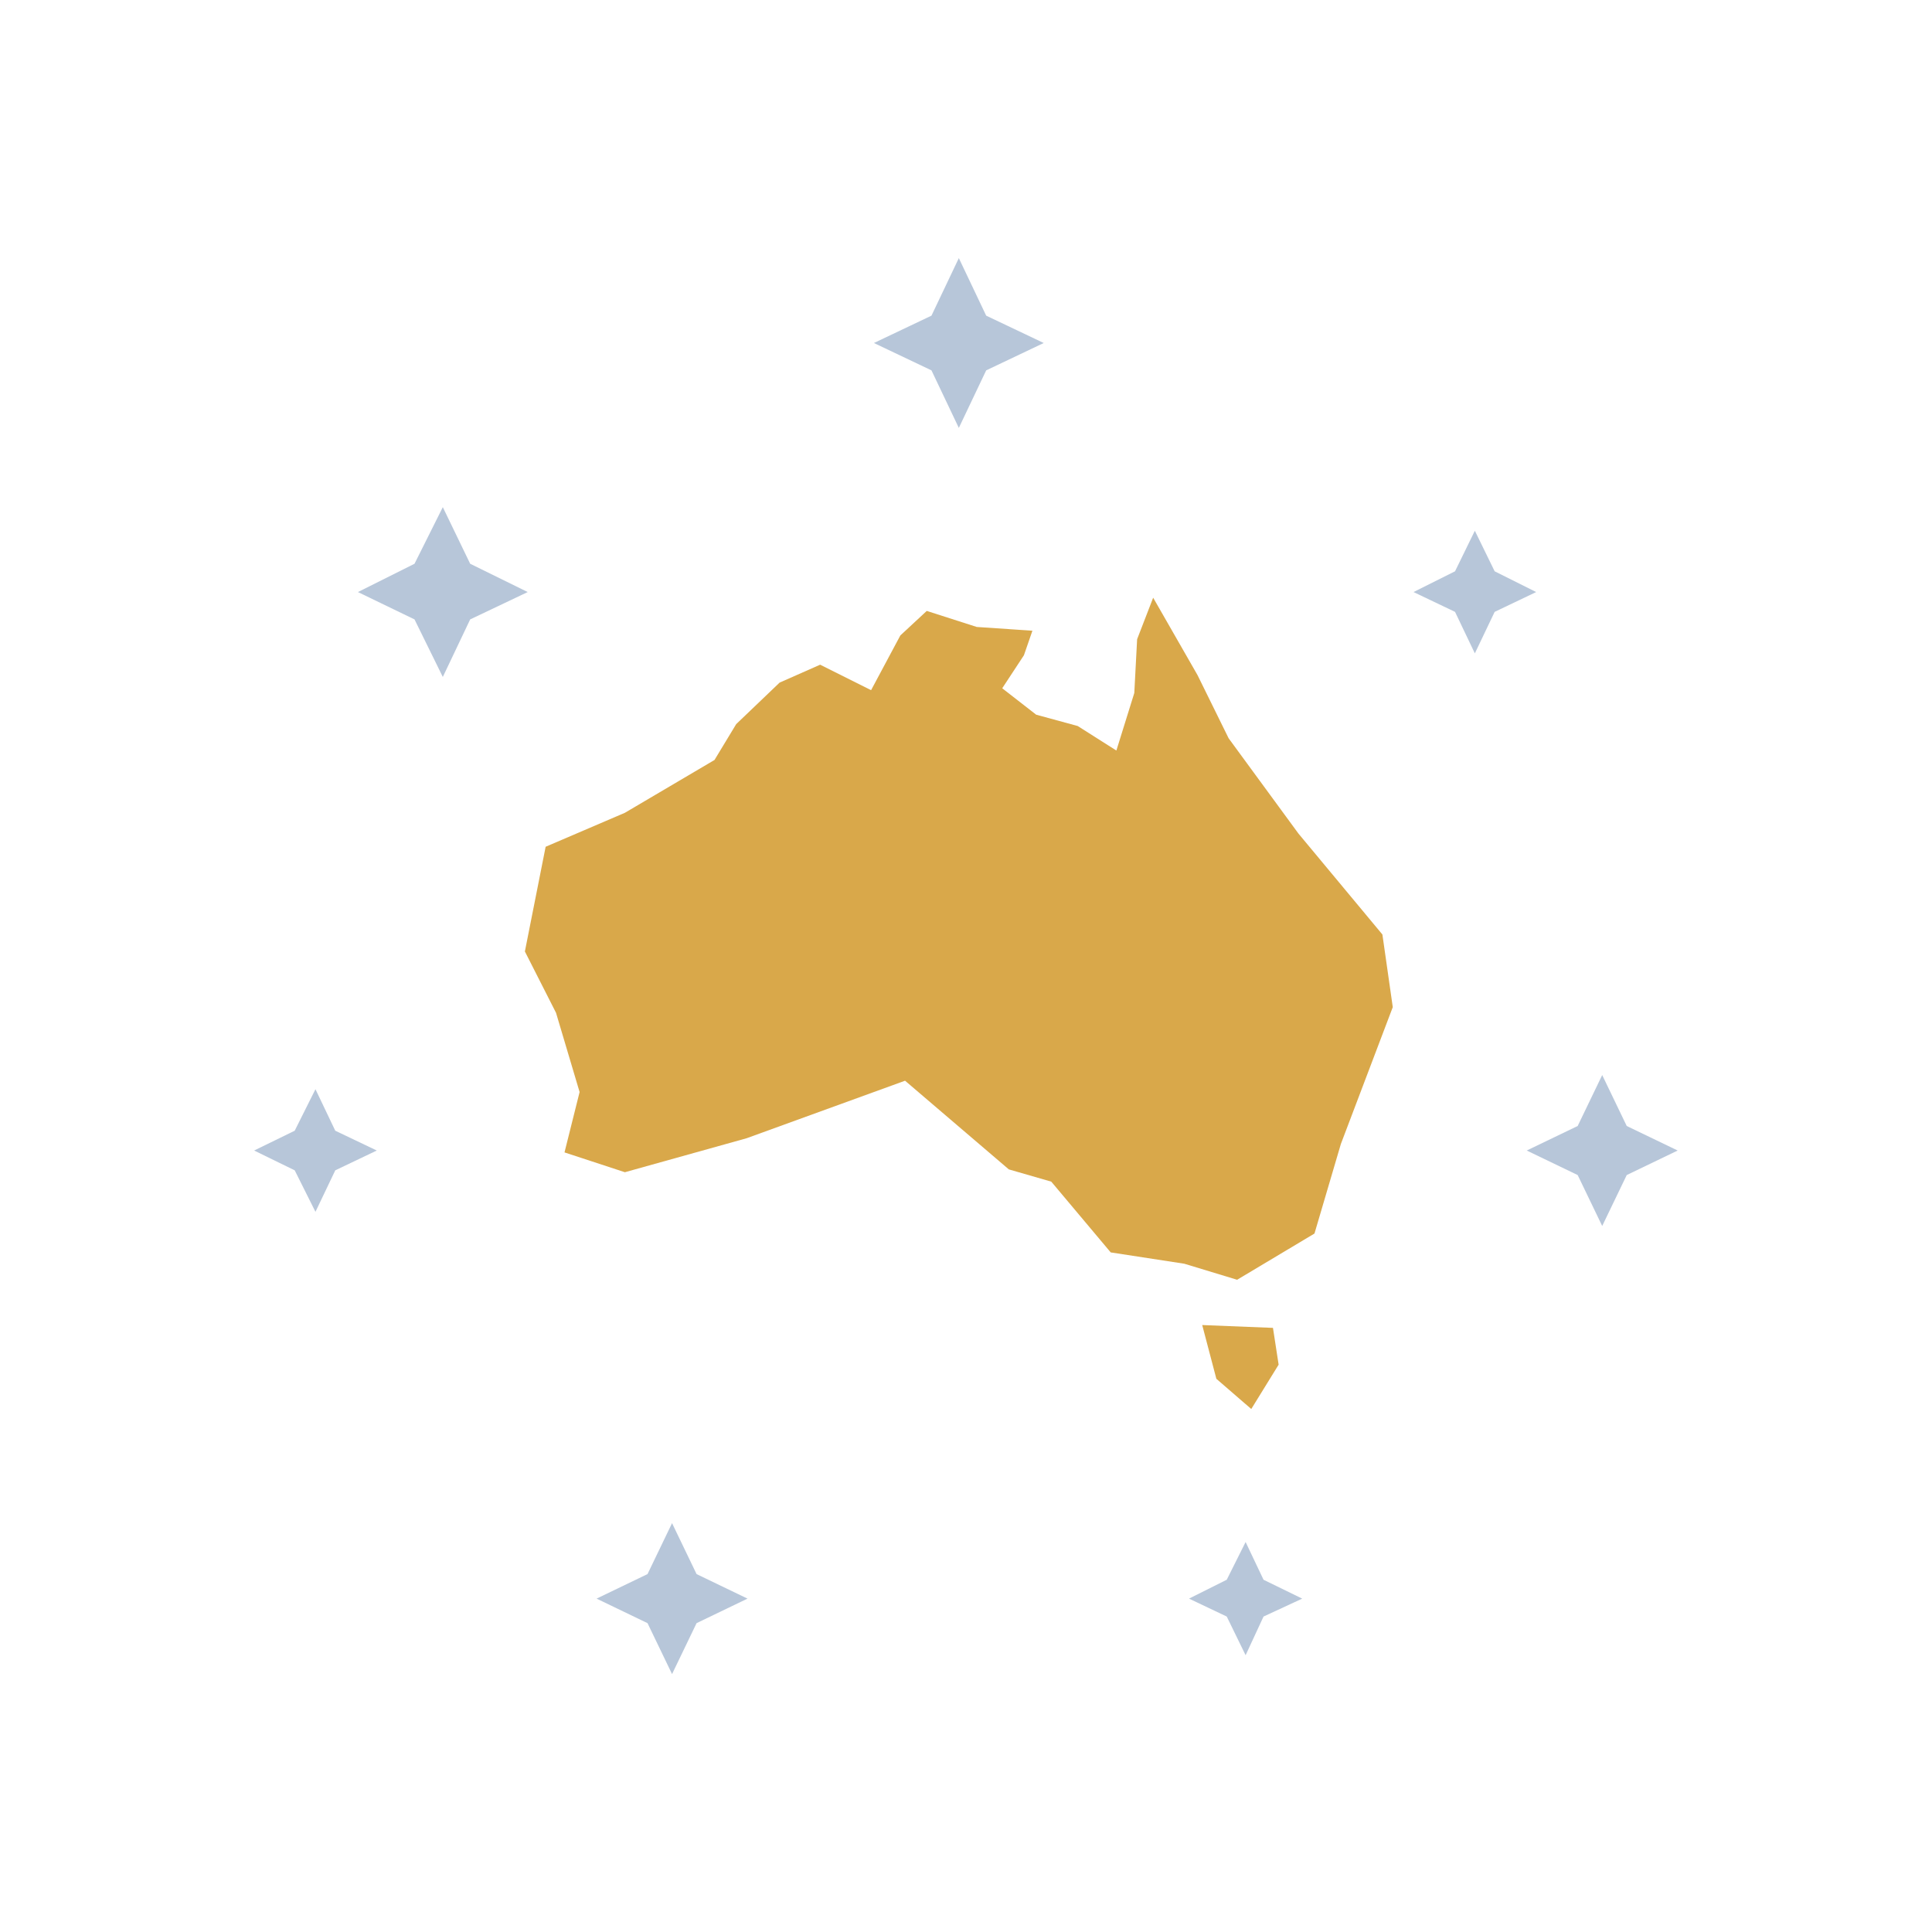
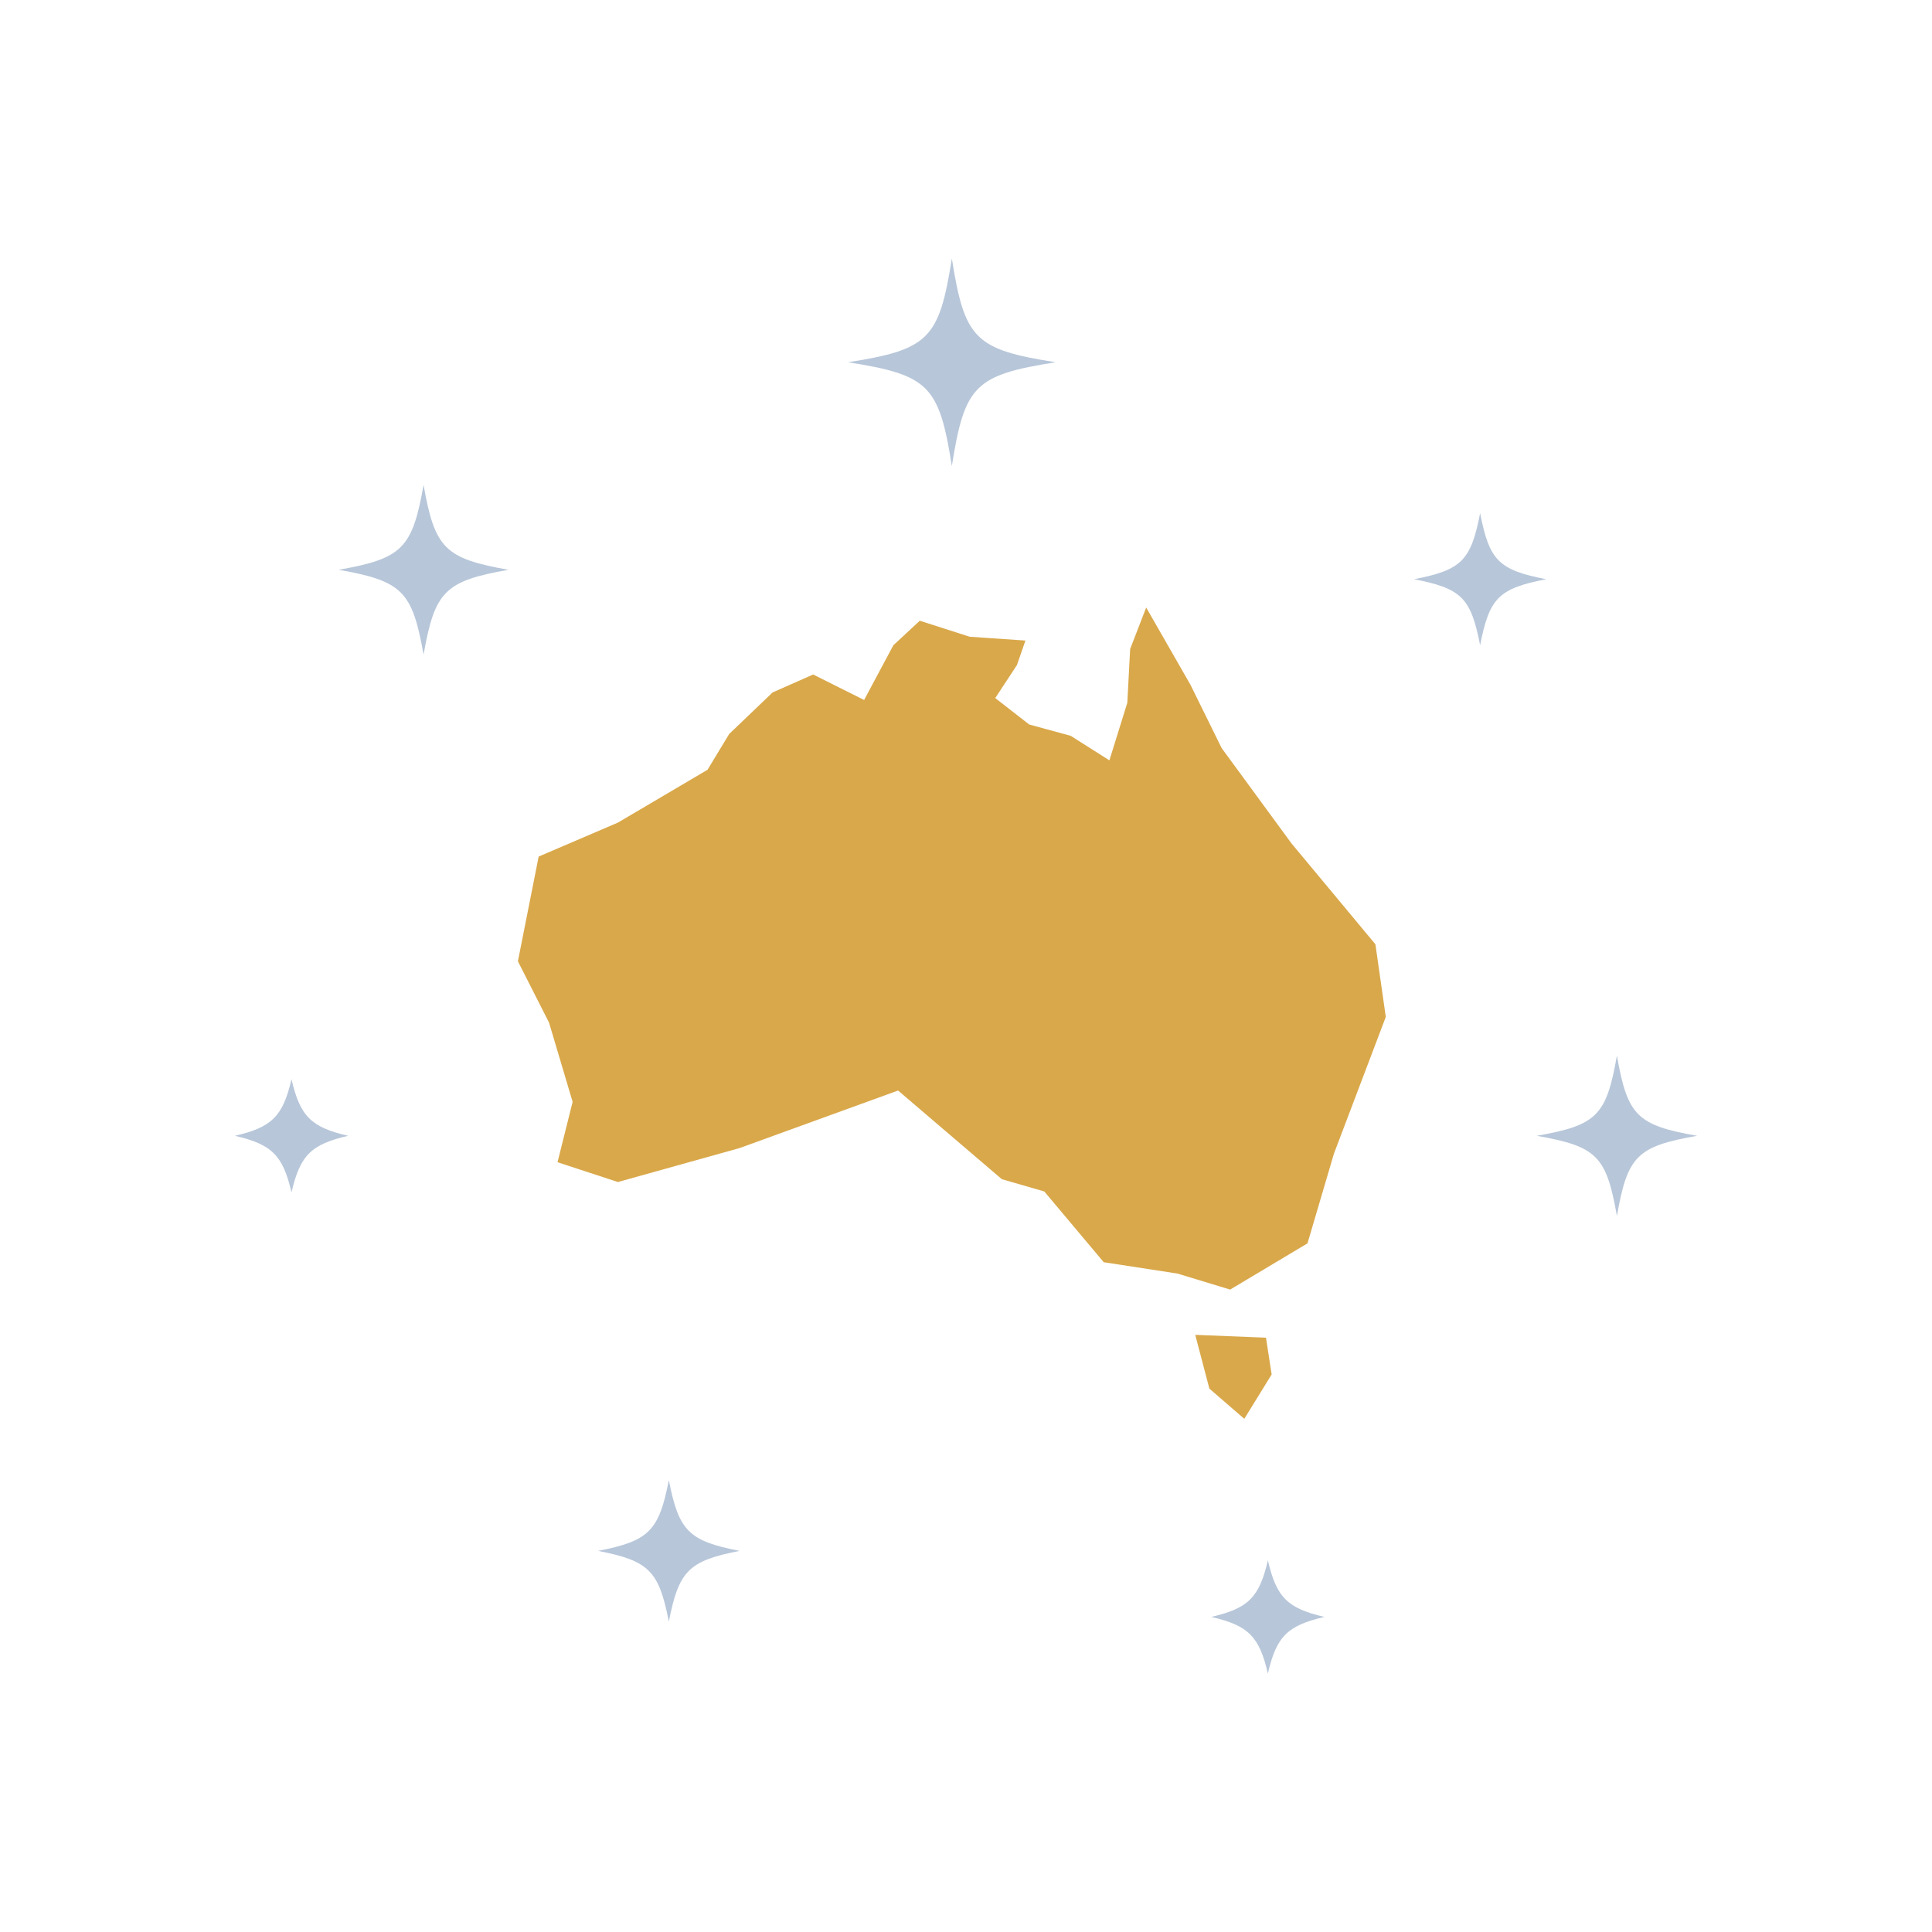
<svg xmlns="http://www.w3.org/2000/svg" width="1024" height="1024" viewBox="0 0 1024 1024">
-   <g transform="translate(68.2 131.8) scale(5.0)">
+   <g transform="translate(64.5 137.0) scale(5.000)">
    <g fill="#D9A84A" transform="translate(0 14)">
      <path d="M108.6 23.0L113.3 31.2L116.6 37.9L124.0 48.0L132.9 58.7L134.0 66.4L128.5 80.9L125.7 90.4L117.5 95.3L111.9 93.6L104.1 92.4L97.8 84.9L93.3 83.6L82.3 74.2L65.5 80.3L52.6 83.9L46.2 81.8L47.8 75.4L45.3 67.0L42.0 60.5L44.2 49.4L52.6 45.8L62.1 40.2L64.4 36.4L69.0 32.0L73.3 30.1L78.7 32.8L81.8 27.0L84.6 24.4L89.9 26.1L95.8 26.5L94.9 29.1L92.6 32.6L96.2 35.4L100.6 36.6L104.7 39.2L106.6 33.1L106.9 27.4Z" />
      <path d="M113.8 100.1L121.3 100.4L121.9 104.3L119.0 109.0L115.3 105.8Z" />
    </g>
    <g fill="#B7C6D9">
-       <path d="M 88.0 1.0 L 90.9 7.1 L 97.0 10.0 L 90.9 12.9 L 88.0 19.0 L 85.1 12.9 L 79.0 10.0 L 85.1 7.1 Z" />
-       <path d="M 142.7 29.9 L 144.8 34.2 L 149.2 36.4 L 144.8 38.5 L 142.7 42.9 L 140.6 38.5 L 136.2 36.4 L 140.6 34.2 Z" />
-       <path d="M 156.2 87.6 L 158.8 93.0 L 164.2 95.6 L 158.8 98.2 L 156.2 103.6 L 153.6 98.2 L 148.2 95.6 L 153.6 93.0 Z" />
-       <path d="M 118.4 137.1 L 120.3 141.1 L 124.4 143.1 L 120.3 145.0 L 118.4 149.1 L 116.4 145.0 L 112.4 143.1 L 116.4 141.1 Z" />
-       <path d="M 57.6 135.1 L 60.2 140.5 L 65.6 143.1 L 60.2 145.7 L 57.6 151.1 L 55.0 145.7 L 49.6 143.1 L 55.0 140.5 Z" />
-       <path d="M 19.8 89.1 L 21.9 93.5 L 26.3 95.6 L 21.9 97.7 L 19.8 102.1 L 17.6 97.7 L 13.3 95.6 L 17.6 93.5 Z" />
-       <path d="M 33.3 27.4 L 36.2 33.4 L 42.3 36.4 L 36.2 39.3 L 33.3 45.4 L 30.3 39.3 L 24.3 36.4 L 30.3 33.4 Z" />
+       <path d="M99.00 11.00C90.45 9.65 89.35 8.55 88.00 0.00C86.65 8.55 85.55 9.65 77.00 11.00C85.55 12.35 86.65 13.45 88.00 22.00C89.35 13.45 90.45 12.35 99.00 11.00Z" />
+       <path d="M151.00 34.00C145.97 33.02 144.98 32.03 144.00 27.00C143.02 32.03 142.03 33.02 137.00 34.00C142.03 34.98 143.02 35.97 144.00 41.00C144.98 35.97 145.97 34.98 151.00 34.00Z" />
+       <path d="M167.00 93.00C160.63 91.88 159.62 90.87 158.50 84.50C157.38 90.87 156.37 91.88 150.00 93.00C156.37 94.12 157.38 95.13 158.50 101.50C159.62 95.13 160.63 94.12 167.00 93.00Z" />
+       <path d="M127.50 144.00C123.57 143.09 122.41 141.93 121.50 138.00C120.59 141.93 119.43 143.09 115.50 144.00C119.43 144.91 120.59 146.07 121.50 150.00C122.41 146.07 123.57 144.91 127.50 144.00Z" />
+       <path d="M65.50 137.00C60.11 135.95 59.05 134.89 58.00 129.50C56.95 134.89 55.89 135.95 50.50 137.00C55.89 138.05 56.95 139.11 58.00 144.50C59.05 139.11 60.11 138.05 65.50 137.00Z" />
+       <path d="M24.00 93.00C20.07 92.09 18.91 90.93 18.00 87.00C17.09 90.93 15.93 92.09 12.00 93.00C15.93 93.91 17.09 95.07 18.00 99.00C18.91 95.07 20.07 93.91 24.00 93.00Z" />
+       <path d="M41.00 33.00C34.26 31.81 33.19 30.74 32.00 24.00C30.81 30.74 29.74 31.81 23.00 33.00C29.74 34.19 30.81 35.26 32.00 42.00C33.19 35.26 34.26 34.19 41.00 33.00Z" />
    </g>
  </g>
</svg>
